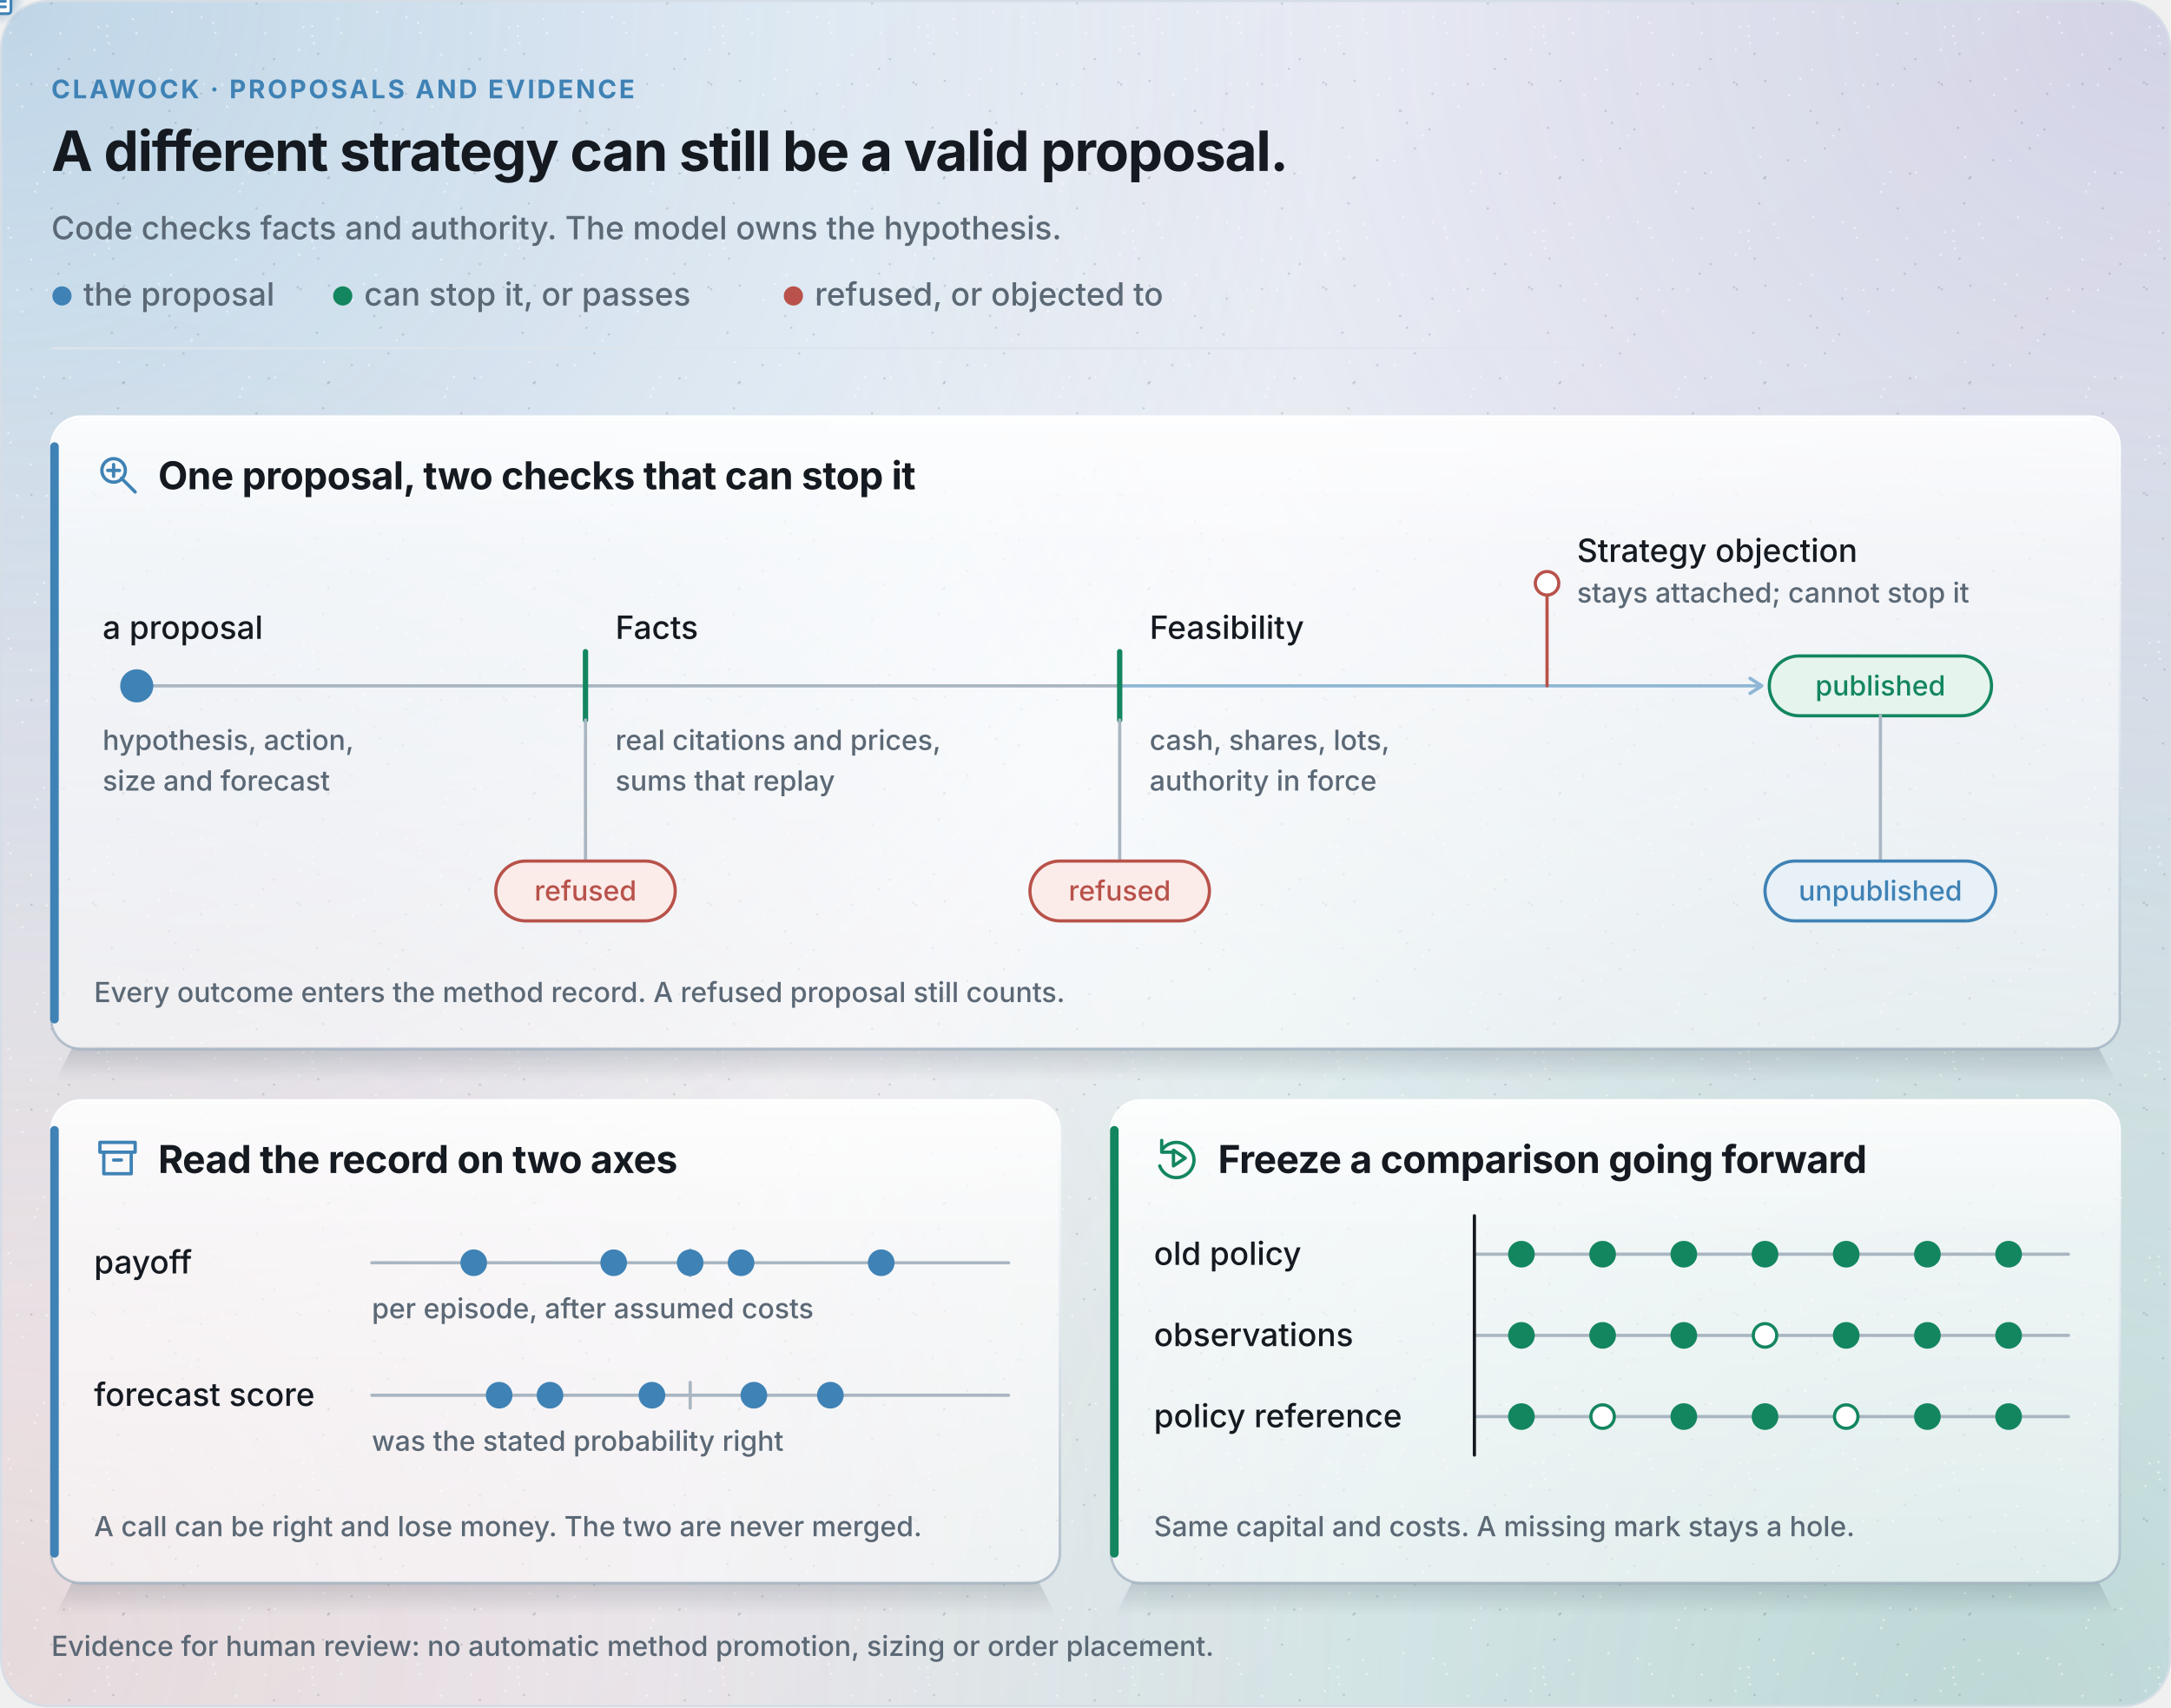
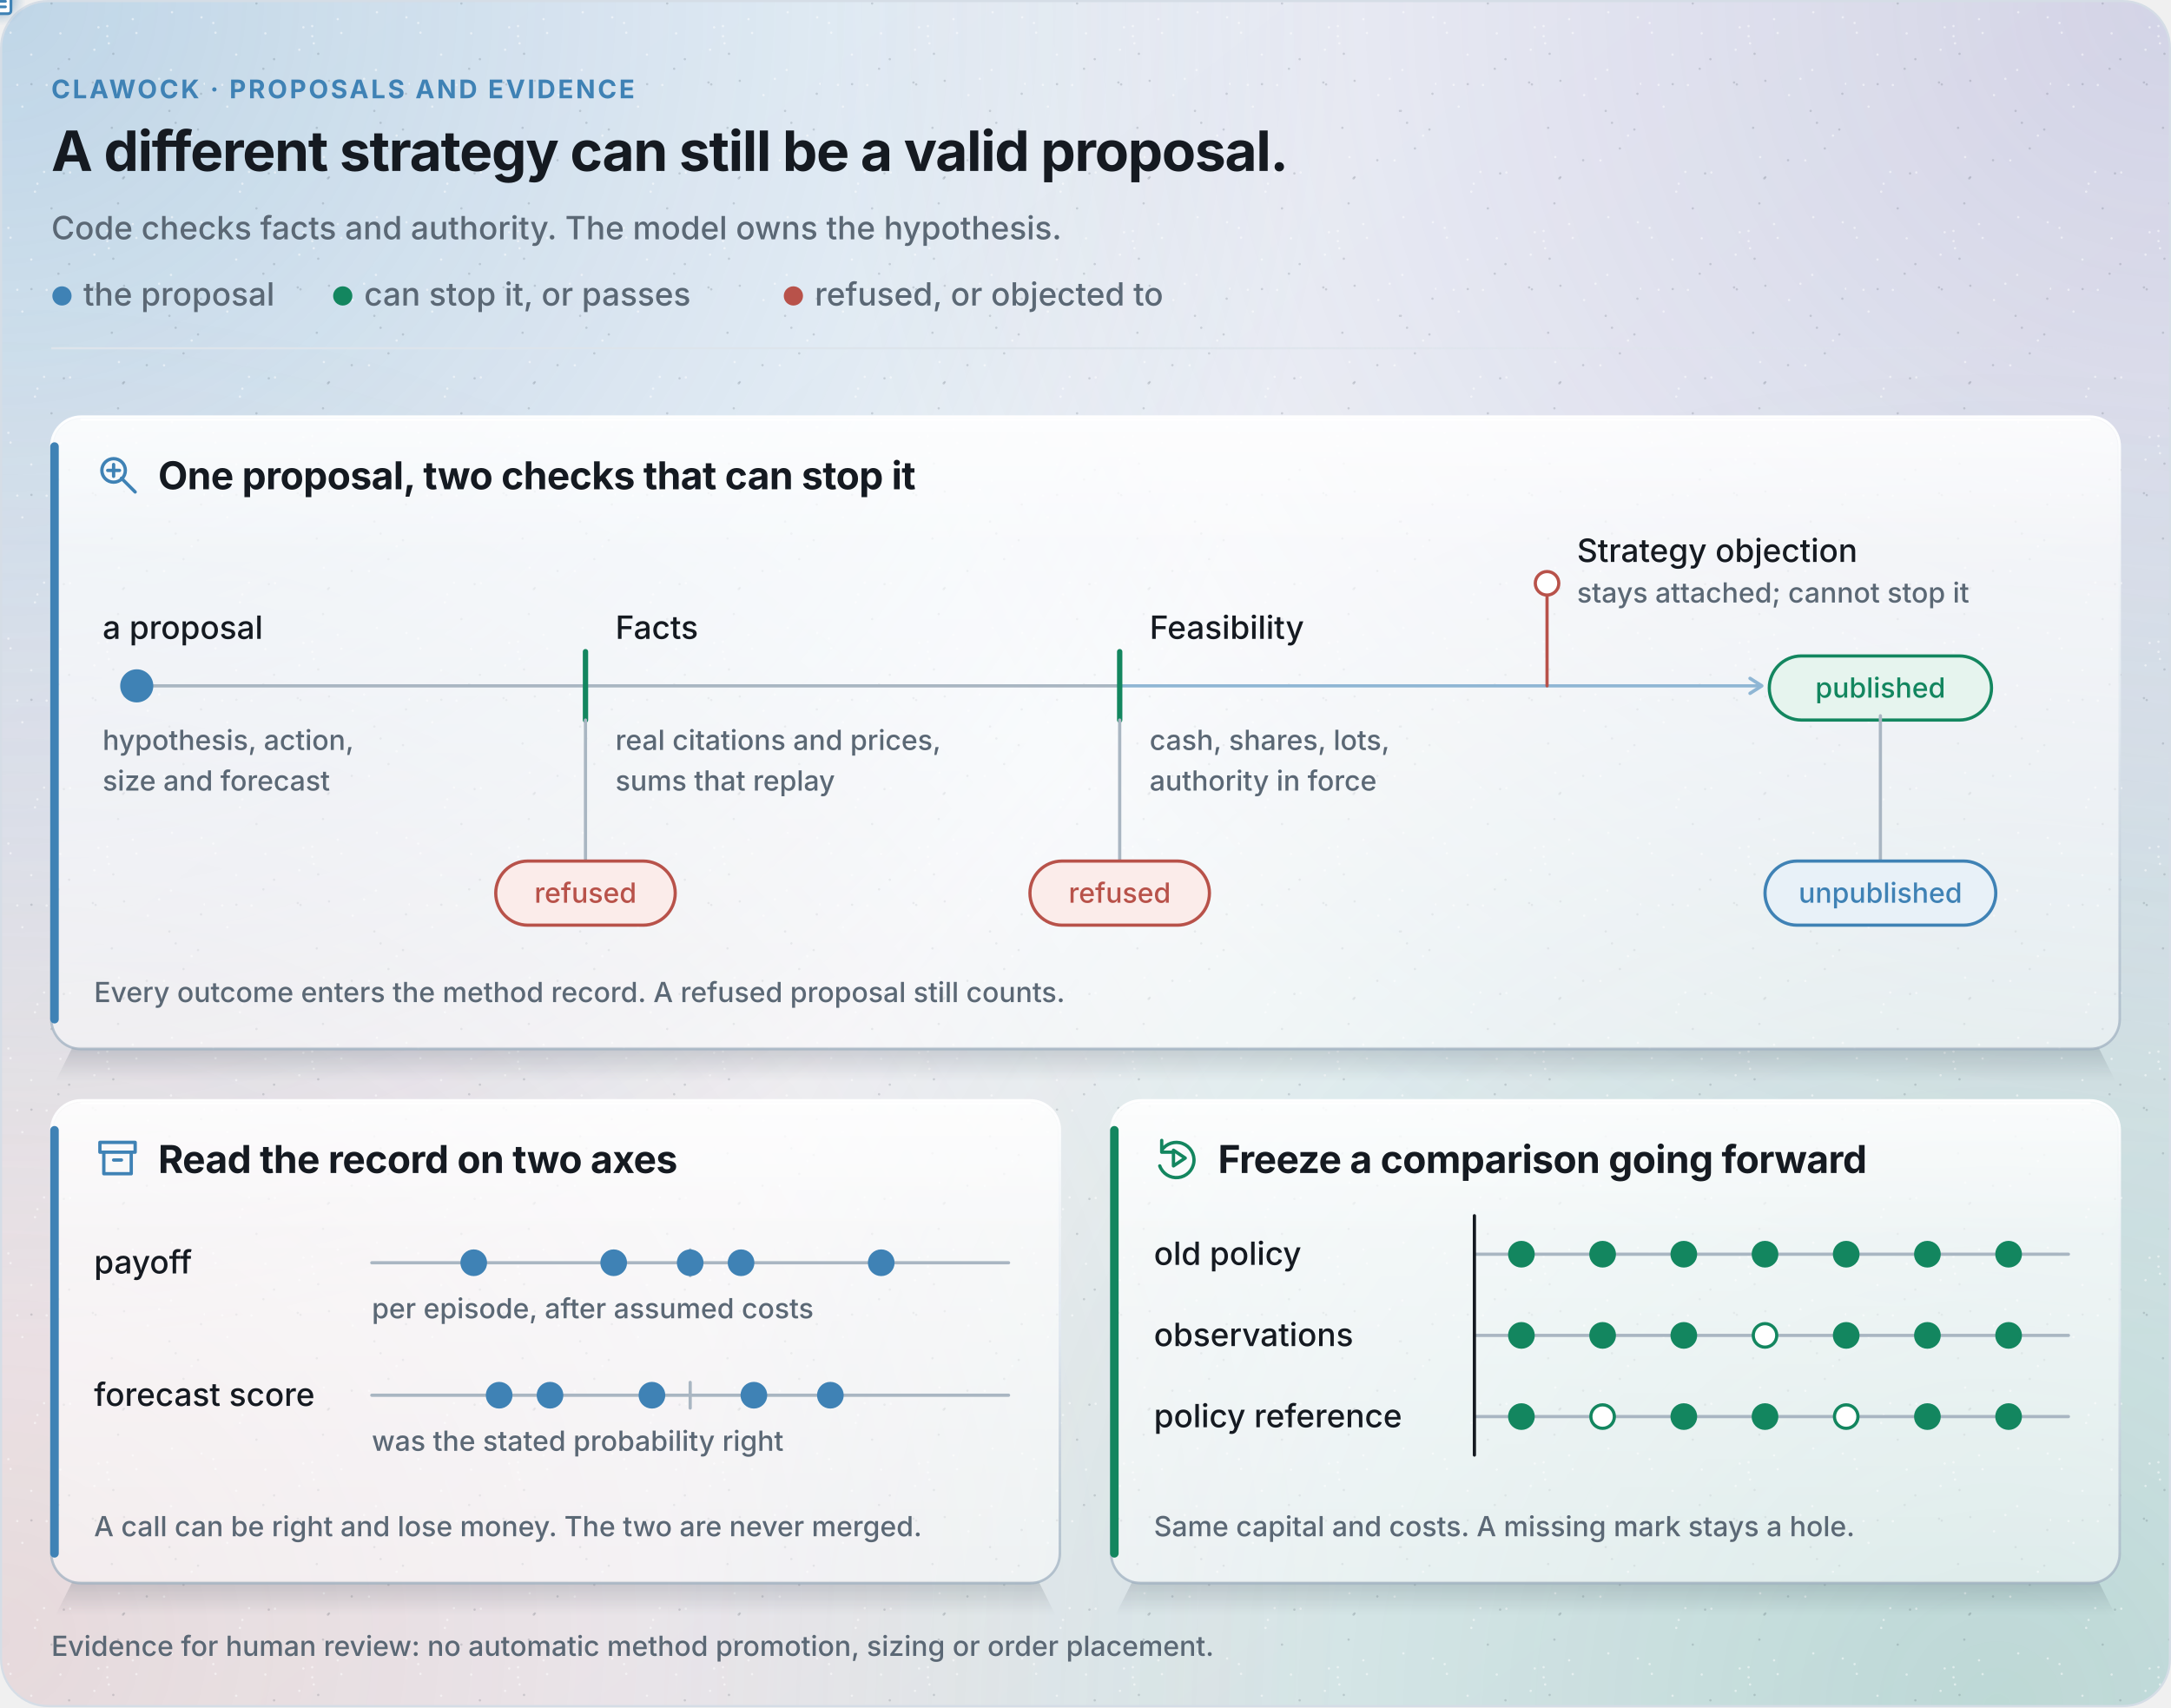
<svg xmlns="http://www.w3.org/2000/svg" xmlns:xlink="http://www.w3.org/1999/xlink" width="1016" height="799" viewBox="0 0 1016 799" role="img" aria-labelledby="title desc">
  <defs>
    <linearGradient id="page" x1="0" y1="0" x2="1" y2="1">
      <stop offset="0" stop-color="#f7f9fc" />
      <stop offset=".6" stop-color="#eef2f7" />
      <stop offset="1" stop-color="#e6ecf3" />
    </linearGradient>
    <radialGradient id="field-blue" cx="0" cy="0" r="629.92" gradientUnits="userSpaceOnUse">
      <stop offset="0" stop-color="#3f82b5" stop-opacity="0.3" />
      <stop offset="1" stop-color="#3f82b5" stop-opacity="0" />
    </radialGradient>
    <radialGradient id="field-violet" cx="1016" cy="0" r="629.92" gradientUnits="userSpaceOnUse">
      <stop offset="0" stop-color="#6f64a8" stop-opacity="0.22" />
      <stop offset="1" stop-color="#6f64a8" stop-opacity="0" />
    </radialGradient>
    <radialGradient id="field-green" cx="934.72" cy="799" r="629.92" gradientUnits="userSpaceOnUse">
      <stop offset="0" stop-color="#13865f" stop-opacity="0.2" />
      <stop offset="1" stop-color="#13865f" stop-opacity="0" />
    </radialGradient>
    <radialGradient id="field-warm" cx="0" cy="767.04" r="629.92" gradientUnits="userSpaceOnUse">
      <stop offset="0" stop-color="#b8524a" stop-opacity="0.16" />
      <stop offset="1" stop-color="#b8524a" stop-opacity="0" />
    </radialGradient>
    <pattern id="grain" width="96" height="96" patternUnits="userSpaceOnUse">
      <circle cx="32.83" cy="80.8" r=".55" fill="#ffffff" fill-opacity=".5" />
      <circle cx="21.85" cy="39.82" r=".55" fill="#ffffff" fill-opacity=".5" />
      <circle cx="29.91" cy="81.24" r=".55" fill="#22303c" fill-opacity=".16" />
      <circle cx="44.21" cy="23.3" r=".55" fill="#ffffff" fill-opacity=".5" />
      <circle cx="94.19" cy="43.92" r=".55" fill="#22303c" fill-opacity=".16" />
      <circle cx="14.73" cy="39.42" r=".55" fill="#22303c" fill-opacity=".16" />
      <circle cx="32.39" cy="27.72" r=".55" fill="#22303c" fill-opacity=".16" />
      <circle cx="44.77" cy="39.54" r=".55" fill="#22303c" fill-opacity=".16" />
      <circle cx="55.71" cy="73.6" r=".55" fill="#ffffff" fill-opacity=".5" />
      <circle cx="80.57" cy="5.74" r=".55" fill="#ffffff" fill-opacity=".5" />
      <circle cx="74.55" cy="36.92" r=".55" fill="#ffffff" fill-opacity=".5" />
      <circle cx="58.13" cy="37.86" r=".55" fill="#22303c" fill-opacity=".16" />
      <circle cx="53.07" cy="25.2" r=".55" fill="#22303c" fill-opacity=".16" />
      <circle cx="27.37" cy="32.22" r=".55" fill="#22303c" fill-opacity=".16" />
      <circle cx="10.47" cy="49.96" r=".55" fill="#ffffff" fill-opacity=".5" />
      <circle cx="24.13" cy="1.62" r=".55" fill="#22303c" fill-opacity=".16" />
      <circle cx="58.11" cy="83.04" r=".55" fill="#22303c" fill-opacity=".16" />
      <circle cx="50.97" cy="20.3" r=".55" fill="#ffffff" fill-opacity=".5" />
      <circle cx="28.31" cy="15.64" r=".55" fill="#ffffff" fill-opacity=".5" />
      <circle cx="82.29" cy="57.54" r=".55" fill="#22303c" fill-opacity=".16" />
      <circle cx="8.11" cy="39.76" r=".55" fill="#ffffff" fill-opacity=".5" />
      <circle cx="50.25" cy="12.22" r=".55" fill="#ffffff" fill-opacity=".5" />
      <circle cx="3.91" cy="10.76" r=".55" fill="#ffffff" fill-opacity=".5" />
      <circle cx="68.77" cy="75.06" r=".55" fill="#22303c" fill-opacity=".16" />
      <circle cx="50.27" cy="16.96" r=".55" fill="#ffffff" fill-opacity=".5" />
      <circle cx="17.53" cy="86.06" r=".55" fill="#ffffff" fill-opacity=".5" />
      <circle cx="79.35" cy="51.96" r=".55" fill="#22303c" fill-opacity=".16" />
      <circle cx="85.97" cy="69.54" r=".55" fill="#22303c" fill-opacity=".16" />
      <circle cx="55.31" cy="95.28" r=".55" fill="#22303c" fill-opacity=".16" />
      <circle cx="20.65" cy="80.54" r=".55" fill="#ffffff" fill-opacity=".5" />
      <circle cx="52.39" cy="59.88" r=".55" fill="#22303c" fill-opacity=".16" />
      <circle cx="62.21" cy="8.98" r=".55" fill="#ffffff" fill-opacity=".5" />
      <circle cx="89.79" cy="63.52" r=".55" fill="#ffffff" fill-opacity=".5" />
      <circle cx="80.09" cy="32.78" r=".55" fill="#ffffff" fill-opacity=".5" />
      <circle cx="4.95" cy="15.32" r=".55" fill="#ffffff" fill-opacity=".5" />
      <circle cx="76.85" cy="75.14" r=".55" fill="#ffffff" fill-opacity=".5" />
      <circle cx="69.23" cy="44.56" r=".55" fill="#ffffff" fill-opacity=".5" />
      <circle cx="57.61" cy="83.58" r=".55" fill="#22303c" fill-opacity=".16" />
      <circle cx="16.39" cy="89.8" r=".55" fill="#ffffff" fill-opacity=".5" />
      <circle cx="92.77" cy="60.66" r=".55" fill="#22303c" fill-opacity=".16" />
      <circle cx="46.11" cy="12.8" r=".55" fill="#ffffff" fill-opacity=".5" />
      <circle cx="14.65" cy="25.58" r=".55" fill="#ffffff" fill-opacity=".5" />
      <circle cx="94.39" cy="8.12" r=".55" fill="#ffffff" fill-opacity=".5" />
      <circle cx="63.89" cy="15.46" r=".55" fill="#ffffff" fill-opacity=".5" />
      <circle cx="43.47" cy="38.64" r=".55" fill="#22303c" fill-opacity=".16" />
      <circle cx="95.85" cy="39.26" r=".55" fill="#ffffff" fill-opacity=".5" />
    </pattern>
    <linearGradient id="glass" x1="0" y1="0" x2="0" y2="1">
      <stop offset="0" stop-color="#ffffff" stop-opacity=".74" />
      <stop offset="1" stop-color="#ffffff" stop-opacity=".48" />
    </linearGradient>
    <linearGradient id="sheen" x1="0" y1="0" x2="0" y2="1">
      <stop offset="0" stop-color="#ffffff" stop-opacity=".55" />
      <stop offset="1" stop-color="#ffffff" stop-opacity="0" />
    </linearGradient>
    <linearGradient id="rim" x1="0" y1="0" x2="0" y2="1">
      <stop offset="0" stop-color="#ffffff" stop-opacity=".95" />
      <stop offset=".5" stop-color="#dfe7ef" stop-opacity=".9" />
      <stop offset="1" stop-color="#9fb0c0" stop-opacity=".75" />
    </linearGradient>
    <linearGradient id="lift" x1="0" y1="0" x2="0" y2="1">
      <stop offset="0" stop-color="#1c2b3a" stop-opacity=".17" />
      <stop offset="1" stop-color="#1c2b3a" stop-opacity="0" />
    </linearGradient>
    <linearGradient id="rule" x1="24" y1="0" x2="992" y2="0" gradientUnits="userSpaceOnUse">
      <stop offset=".5" stop-color="#dde4eb" />
      <stop offset="1" stop-color="#dde4eb" stop-opacity="0" />
    </linearGradient>
    <marker id="arr" markerWidth="10" markerHeight="10" refX="6" refY="5" orient="auto" markerUnits="userSpaceOnUse">
      <path d="M1 1.5L6.5 5L1 8.5" fill="none" stroke="#a9b6c2" stroke-width="1.6" stroke-linecap="round" stroke-linejoin="round" />
    </marker>
    <radialGradient id="glow-data">
      <stop offset=".4" stop-color="#3f82b5" stop-opacity=".36" />
      <stop offset=".72" stop-color="#3f82b5" stop-opacity=".14" />
      <stop offset="1" stop-color="#3f82b5" stop-opacity="0" />
    </radialGradient>
    <marker id="arr-data" markerWidth="12" markerHeight="10" refX="6" refY="5" orient="auto" markerUnits="userSpaceOnUse">
      <path d="M1 1.5L6.5 5L1 8.5" fill="none" stroke="#8fb6d4" stroke-width="1.6" stroke-linecap="round" stroke-linejoin="round" />
    </marker>
    <g id="pk-data">
      <circle r="12" fill="url(#glow-data)" />
      <g class="pk" transform="scale(0.64) translate(-12 -12)" stroke="#3f82b5">
        <path fill="#fff" d="M6 22a2 2 0 0 1-2-2V4a2 2 0 0 1 2-2h8a2.4 2.4 0 0 1 1.704.706l3.588 3.588A2.4 2.4 0 0 1 20 8v12a2 2 0 0 1-2 2z" />
        <path d="M14 2v5a1 1 0 0 0 1 1h5M10 9H8M16 13H8M16 17H8" />
      </g>
    </g>
    <style>text{font-family:-apple-system,BlinkMacSystemFont,"SF Pro Text","Segoe UI",Inter,Roboto,"Helvetica Neue",Arial,sans-serif}.kick{font-size:12px;font-weight:700}.title{font-size:26px;font-weight:750}.sub{font-size:15px;font-weight:450}.h{font-size:18px;font-weight:700}.b{font-size:15px;font-weight:450}.m{font-size:15px;font-weight:450}.code{font-size:13px;font-weight:500}.tag{font-size:12px;font-weight:700}.c{font-size:13px;font-weight:500}.kick{letter-spacing:1.1px}.title{letter-spacing:-.5px}.h{letter-spacing:-.2px}.tag{letter-spacing:.9px}.pk{fill:none;stroke-width:2;stroke-linecap:round;stroke-linejoin:round}.code{font-family:ui-monospace,SFMono-Regular,Menlo,Consolas,"Liberation Mono",monospace}.breathe{animation:breathe 2.4s ease-in-out infinite}@keyframes breathe{50%{opacity:.35}}@media (prefers-reduced-motion:reduce){.pulse{display:none}.breathe,.sweep{animation:none}}</style>
  </defs>
  <rect x=".5" y=".5" width="1015" height="798" rx="22" fill="url(#page)" />
  <rect x=".5" y=".5" width="1015" height="798" rx="22" fill="url(#field-blue)" />
  <rect x=".5" y=".5" width="1015" height="798" rx="22" fill="url(#field-violet)" />
  <rect x=".5" y=".5" width="1015" height="798" rx="22" fill="url(#field-green)" />
  <rect x=".5" y=".5" width="1015" height="798" rx="22" fill="url(#field-warm)" />
  <rect x=".5" y=".5" width="1015" height="798" rx="22" fill="url(#grain)" stroke="#d5dde6" />
  <text x="24" y="46" class="kick">
    <tspan fill="#3f82b5">CLAWOCK · PROPOSALS AND EVIDENCE</tspan>
  </text>
  <text x="24" y="80" class="title">
    <tspan fill="#151a21">A different strategy can still be a valid proposal.</tspan>
  </text>
  <text x="24" y="112" class="sub">
    <tspan fill="#5b6875">Code checks facts and authority. The model owns the hypothesis.</tspan>
  </text>
  <circle cx="29" cy="138.5" r="4.5" fill="#3f82b5" />
  <text x="39" y="143" class="m">
    <tspan fill="#5b6875">the proposal</tspan>
  </text>
  <circle cx="160.4" cy="138.5" r="4.5" fill="#13865f" />
  <text x="170.4" y="143" class="m">
    <tspan fill="#5b6875">can stop it, or passes</tspan>
  </text>
  <circle cx="371.3" cy="138.5" r="4.5" fill="#b8524a" />
  <text x="381.3" y="143" class="m">
    <tspan fill="#5b6875">refused, or objected to</tspan>
  </text>
  <path d="M24 163H992" stroke="url(#rule)" />
  <path d="M34 490H982L990 506H26Z" fill="url(#lift)" />
  <rect x="24" y="195" width="968" height="296" rx="14" fill="url(#glass)" stroke="url(#rim)" stroke-width="1.2" />
  <rect class="sheen" x="25" y="196" width="966" height="64" rx="13" fill="url(#sheen)" />
  <path d="M38 196.4H978" stroke="#ffffff" stroke-opacity=".95" stroke-linecap="round" />
  <path d="M25.5 209V477" stroke="#3f82b5" stroke-width="4" stroke-linecap="round" />
  <g class="hero-icon" data-icon="lens" transform="translate(44 211) scale(0.916667)" fill="none" stroke="#3f82b5" stroke-width="1.7" stroke-linecap="round" stroke-linejoin="round" aria-hidden="true">
    <circle cx="10" cy="10" r="6" />
    <path d="M14 14l7 7M7 10h6m-3-3v6" />
  </g>
  <text x="74" y="229" class="h">
    <tspan fill="#151a21">One proposal, two checks that can stop it</tspan>
  </text>
  <path d="M64 321H524" fill="none" stroke="#a9b6c2" stroke-width="1.5" stroke-linecap="round" stroke-linejoin="round" />
  <path id="w1" data-kind="data" d="M524 321H824" fill="none" stroke="#8fb6d4" stroke-width="1.5" marker-end="url(#arr-data)" />
  <use class="pulse" href="#pk-data" xlink:href="#pk-data">
    <animateMotion dur="3.2s" begin="0.00s" repeatCount="indefinite" keyPoints="0.040;0.940" keyTimes="0;1" calcMode="spline" keySplines=".45 0 .55 1">
      <mpath href="#w1" xlink:href="#w1" />
    </animateMotion>
    <animate attributeName="opacity" values="0;1;1;0" keyTimes="0;.14;.86;1" dur="3.2s" begin="0.00s" repeatCount="indefinite" />
  </use>
  <circle cx="64.0" cy="321" r="7" fill="#3f82b5" stroke="#3f82b5" stroke-width="1.5" />
  <text x="48" y="299" class="b">
    <tspan fill="#151a21">a proposal</tspan>
  </text>
  <text x="48" y="351" class="c">
    <tspan fill="#5b6875">hypothesis, action,</tspan>
  </text>
  <text x="48" y="370" class="c">
    <tspan fill="#5b6875">size and forecast</tspan>
  </text>
  <path d="M274 305v32" fill="none" stroke="#13865f" stroke-width="2.5" stroke-linecap="round" stroke-linejoin="round" />
  <text x="288" y="299" class="b">
    <tspan fill="#151a21">Facts</tspan>
  </text>
  <text x="288" y="351" class="c">
    <tspan fill="#5b6875">real citations and prices,</tspan>
  </text>
  <text x="288" y="370" class="c">
    <tspan fill="#5b6875">sums that replay</tspan>
  </text>
  <path d="M274 337V403" fill="none" stroke="#a9b6c2" stroke-width="1.5" stroke-linecap="round" stroke-linejoin="round" />
-   <rect x="232" y="403" width="84" height="28" rx="14" fill="#fbecea" stroke="#b8524a" stroke-width="1.5" />
-   <text x="274" y="421.5" class="c" text-anchor="middle">
+   <rect x="232" y="403" width="84" height="30" rx="15" fill="#fbecea" stroke="#b8524a" stroke-width="1.5" />
+   <text x="274" y="422.5" class="c" text-anchor="middle">
    <tspan fill="#b8524a">refused</tspan>
  </text>
  <path d="M524 305v32" fill="none" stroke="#13865f" stroke-width="2.5" stroke-linecap="round" stroke-linejoin="round" />
  <text x="538" y="299" class="b">
    <tspan fill="#151a21">Feasibility</tspan>
  </text>
  <text x="538" y="351" class="c">
    <tspan fill="#5b6875">cash, shares, lots,</tspan>
  </text>
  <text x="538" y="370" class="c">
    <tspan fill="#5b6875">authority in force</tspan>
  </text>
  <path d="M524 337V403" fill="none" stroke="#a9b6c2" stroke-width="1.5" stroke-linecap="round" stroke-linejoin="round" />
-   <rect x="482" y="403" width="84" height="28" rx="14" fill="#fbecea" stroke="#b8524a" stroke-width="1.5" />
-   <text x="524" y="421.5" class="c" text-anchor="middle">
+   <rect x="482" y="403" width="84" height="30" rx="15" fill="#fbecea" stroke="#b8524a" stroke-width="1.5" />
+   <text x="524" y="422.5" class="c" text-anchor="middle">
    <tspan fill="#b8524a">refused</tspan>
  </text>
  <path d="M724 321V273" fill="none" stroke="#b8524a" stroke-width="1.5" stroke-linecap="round" stroke-linejoin="round" />
  <circle cx="724.0" cy="273" r="5.5" fill="#ffffff" stroke="#b8524a" stroke-width="1.5" />
  <text x="738" y="263" class="b">
    <tspan fill="#151a21">Strategy objection</tspan>
  </text>
  <text x="738" y="282" class="c">
    <tspan fill="#5b6875">stays attached; cannot stop it</tspan>
  </text>
-   <rect x="828" y="307" width="104" height="28" rx="14" fill="#e6f4ee" stroke="#13865f" stroke-width="1.5" />
-   <text x="880" y="325.5" class="c" text-anchor="middle">
+   <rect x="828" y="307" width="104" height="30" rx="15" fill="#e6f4ee" stroke="#13865f" stroke-width="1.5" />
+   <text x="880" y="326.5" class="c" text-anchor="middle">
    <tspan fill="#13865f">published</tspan>
  </text>
  <path d="M880 335V403" fill="none" stroke="#a9b6c2" stroke-width="1.5" stroke-linecap="round" stroke-linejoin="round" />
-   <rect x="826" y="403" width="108" height="28" rx="14" fill="#e8f1f8" stroke="#3f82b5" stroke-width="1.5" />
-   <text x="880" y="421.5" class="c" text-anchor="middle">
+   <rect x="826" y="403" width="108" height="30" rx="15" fill="#e8f1f8" stroke="#3f82b5" stroke-width="1.5" />
+   <text x="880" y="422.5" class="c" text-anchor="middle">
    <tspan fill="#3f82b5">unpublished</tspan>
  </text>
  <text x="44" y="469" class="c">
    <tspan fill="#5b6875">Every outcome enters the method record. A refused proposal still counts.</tspan>
  </text>
  <path d="M34 740H486L494 756H26Z" fill="url(#lift)" />
  <rect x="24" y="515" width="472" height="226" rx="14" fill="url(#glass)" stroke="url(#rim)" stroke-width="1.2" />
  <rect class="sheen" x="25" y="516" width="470" height="64" rx="13" fill="url(#sheen)" />
  <path d="M38 516.4H482" stroke="#ffffff" stroke-opacity=".95" stroke-linecap="round" />
  <path d="M25.5 529V727" stroke="#3f82b5" stroke-width="4" stroke-linecap="round" />
  <g class="hero-icon" data-icon="record" transform="translate(44 531) scale(0.916667)" fill="none" stroke="#3f82b5" stroke-width="1.7" stroke-linecap="round" stroke-linejoin="round" aria-hidden="true">
    <path d="M3 4h18v5H3ZM5 9v11h14V9M10 13h4" />
  </g>
  <text x="74" y="549" class="h">
    <tspan fill="#151a21">Read the record on two axes</tspan>
  </text>
  <text x="44" y="596" class="b">
    <tspan fill="#151a21">payoff</tspan>
  </text>
  <path d="M174 591H472M323 585v12" fill="none" stroke="#a9b6c2" stroke-width="1.5" stroke-linecap="round" stroke-linejoin="round" />
  <circle cx="221.7" cy="591" r="5.5" fill="#3f82b5" stroke="#3f82b5" stroke-width="1.5" />
  <circle cx="346.8" cy="591" r="5.5" fill="#3f82b5" stroke="#3f82b5" stroke-width="1.5" />
  <circle cx="287.2" cy="591" r="5.5" fill="#3f82b5" stroke="#3f82b5" stroke-width="1.5" />
  <circle cx="412.4" cy="591" r="5.5" fill="#3f82b5" stroke="#3f82b5" stroke-width="1.5" />
  <circle cx="323.0" cy="591" r="5.5" fill="#3f82b5" stroke="#3f82b5" stroke-width="1.5" />
  <text x="174" y="617" class="c">
    <tspan fill="#5b6875">per episode, after assumed costs</tspan>
  </text>
  <text x="44" y="658" class="b">
    <tspan fill="#151a21">forecast score</tspan>
  </text>
  <path d="M174 653H472M323 647v12" fill="none" stroke="#a9b6c2" stroke-width="1.5" stroke-linecap="round" stroke-linejoin="round" />
  <circle cx="388.6" cy="653" r="5.5" fill="#3f82b5" stroke="#3f82b5" stroke-width="1.5" />
  <circle cx="257.4" cy="653" r="5.5" fill="#3f82b5" stroke="#3f82b5" stroke-width="1.5" />
  <circle cx="352.8" cy="653" r="5.5" fill="#3f82b5" stroke="#3f82b5" stroke-width="1.5" />
  <circle cx="233.6" cy="653" r="5.5" fill="#3f82b5" stroke="#3f82b5" stroke-width="1.5" />
  <circle cx="305.1" cy="653" r="5.5" fill="#3f82b5" stroke="#3f82b5" stroke-width="1.5" />
  <text x="174" y="679" class="c">
    <tspan fill="#5b6875">was the stated probability right</tspan>
  </text>
  <text x="44" y="719" class="c">
    <tspan fill="#5b6875">A call can be right and lose money. The two are never merged.</tspan>
  </text>
  <path d="M530 740H982L990 756H522Z" fill="url(#lift)" />
  <rect x="520" y="515" width="472" height="226" rx="14" fill="url(#glass)" stroke="url(#rim)" stroke-width="1.2" />
  <rect class="sheen" x="521" y="516" width="470" height="64" rx="13" fill="url(#sheen)" />
  <path d="M534 516.4H978" stroke="#ffffff" stroke-opacity=".95" stroke-linecap="round" />
  <path d="M521.5 529V727" stroke="#13865f" stroke-width="4" stroke-linecap="round" />
  <g class="hero-icon" data-icon="replay" transform="translate(540 531) scale(0.916667)" fill="none" stroke="#13865f" stroke-width="1.7" stroke-linecap="round" stroke-linejoin="round" aria-hidden="true">
    <path d="M4 8a9 9 0 1 1-1 8M4 3v6h6" />
    <path d="M10 8l6 4-6 4Z" />
  </g>
  <text x="570" y="549" class="h">
    <tspan fill="#151a21">Freeze a comparison going forward</tspan>
  </text>
  <text x="540" y="592" class="b">
    <tspan fill="#151a21">old policy</tspan>
  </text>
  <path d="M690 587H968" fill="none" stroke="#a9b6c2" stroke-width="1.5" stroke-linecap="round" stroke-linejoin="round" />
  <circle cx="712.0" cy="587" r="5.5" fill="#13865f" stroke="#13865f" stroke-width="1.5" />
  <circle cx="750.0" cy="587" r="5.5" fill="#13865f" stroke="#13865f" stroke-width="1.5" />
  <circle cx="788.0" cy="587" r="5.5" fill="#13865f" stroke="#13865f" stroke-width="1.5" />
  <circle cx="826.0" cy="587" r="5.5" fill="#13865f" stroke="#13865f" stroke-width="1.5" />
  <circle cx="864.0" cy="587" r="5.5" fill="#13865f" stroke="#13865f" stroke-width="1.5" />
  <circle cx="902.0" cy="587" r="5.5" fill="#13865f" stroke="#13865f" stroke-width="1.5" />
  <circle cx="940.0" cy="587" r="5.5" fill="#13865f" stroke="#13865f" stroke-width="1.5" />
  <text x="540" y="630" class="b">
    <tspan fill="#151a21">observations</tspan>
  </text>
  <path d="M690 625H968" fill="none" stroke="#a9b6c2" stroke-width="1.5" stroke-linecap="round" stroke-linejoin="round" />
  <circle cx="712.0" cy="625" r="5.5" fill="#13865f" stroke="#13865f" stroke-width="1.5" />
  <circle cx="750.0" cy="625" r="5.5" fill="#13865f" stroke="#13865f" stroke-width="1.5" />
  <circle cx="788.0" cy="625" r="5.5" fill="#13865f" stroke="#13865f" stroke-width="1.5" />
  <circle cx="826.0" cy="625" r="5.5" fill="#ffffff" stroke="#13865f" stroke-width="1.5" />
  <circle cx="864.0" cy="625" r="5.5" fill="#13865f" stroke="#13865f" stroke-width="1.5" />
  <circle cx="902.0" cy="625" r="5.5" fill="#13865f" stroke="#13865f" stroke-width="1.5" />
  <circle cx="940.0" cy="625" r="5.5" fill="#13865f" stroke="#13865f" stroke-width="1.5" />
  <text x="540" y="668" class="b">
    <tspan fill="#151a21">policy reference</tspan>
  </text>
  <path d="M690 663H968" fill="none" stroke="#a9b6c2" stroke-width="1.5" stroke-linecap="round" stroke-linejoin="round" />
  <circle cx="712.0" cy="663" r="5.5" fill="#13865f" stroke="#13865f" stroke-width="1.5" />
  <circle cx="750.0" cy="663" r="5.5" fill="#ffffff" stroke="#13865f" stroke-width="1.5" />
  <circle cx="788.0" cy="663" r="5.5" fill="#13865f" stroke="#13865f" stroke-width="1.5" />
  <circle cx="826.0" cy="663" r="5.5" fill="#13865f" stroke="#13865f" stroke-width="1.5" />
  <circle cx="864.0" cy="663" r="5.5" fill="#ffffff" stroke="#13865f" stroke-width="1.5" />
  <circle cx="902.0" cy="663" r="5.5" fill="#13865f" stroke="#13865f" stroke-width="1.5" />
  <circle cx="940.0" cy="663" r="5.5" fill="#13865f" stroke="#13865f" stroke-width="1.5" />
  <path d="M690 569V681" fill="none" stroke="#151a21" stroke-width="1.5" stroke-linecap="round" stroke-linejoin="round" />
  <text x="540" y="719" class="c">
    <tspan fill="#5b6875">Same capital and costs. A missing mark stays a hole.</tspan>
  </text>
  <text x="24" y="775" class="c">
    <tspan fill="#5b6875">Evidence for human review: no automatic method promotion, sizing or order placement.</tspan>
  </text>
</svg>
